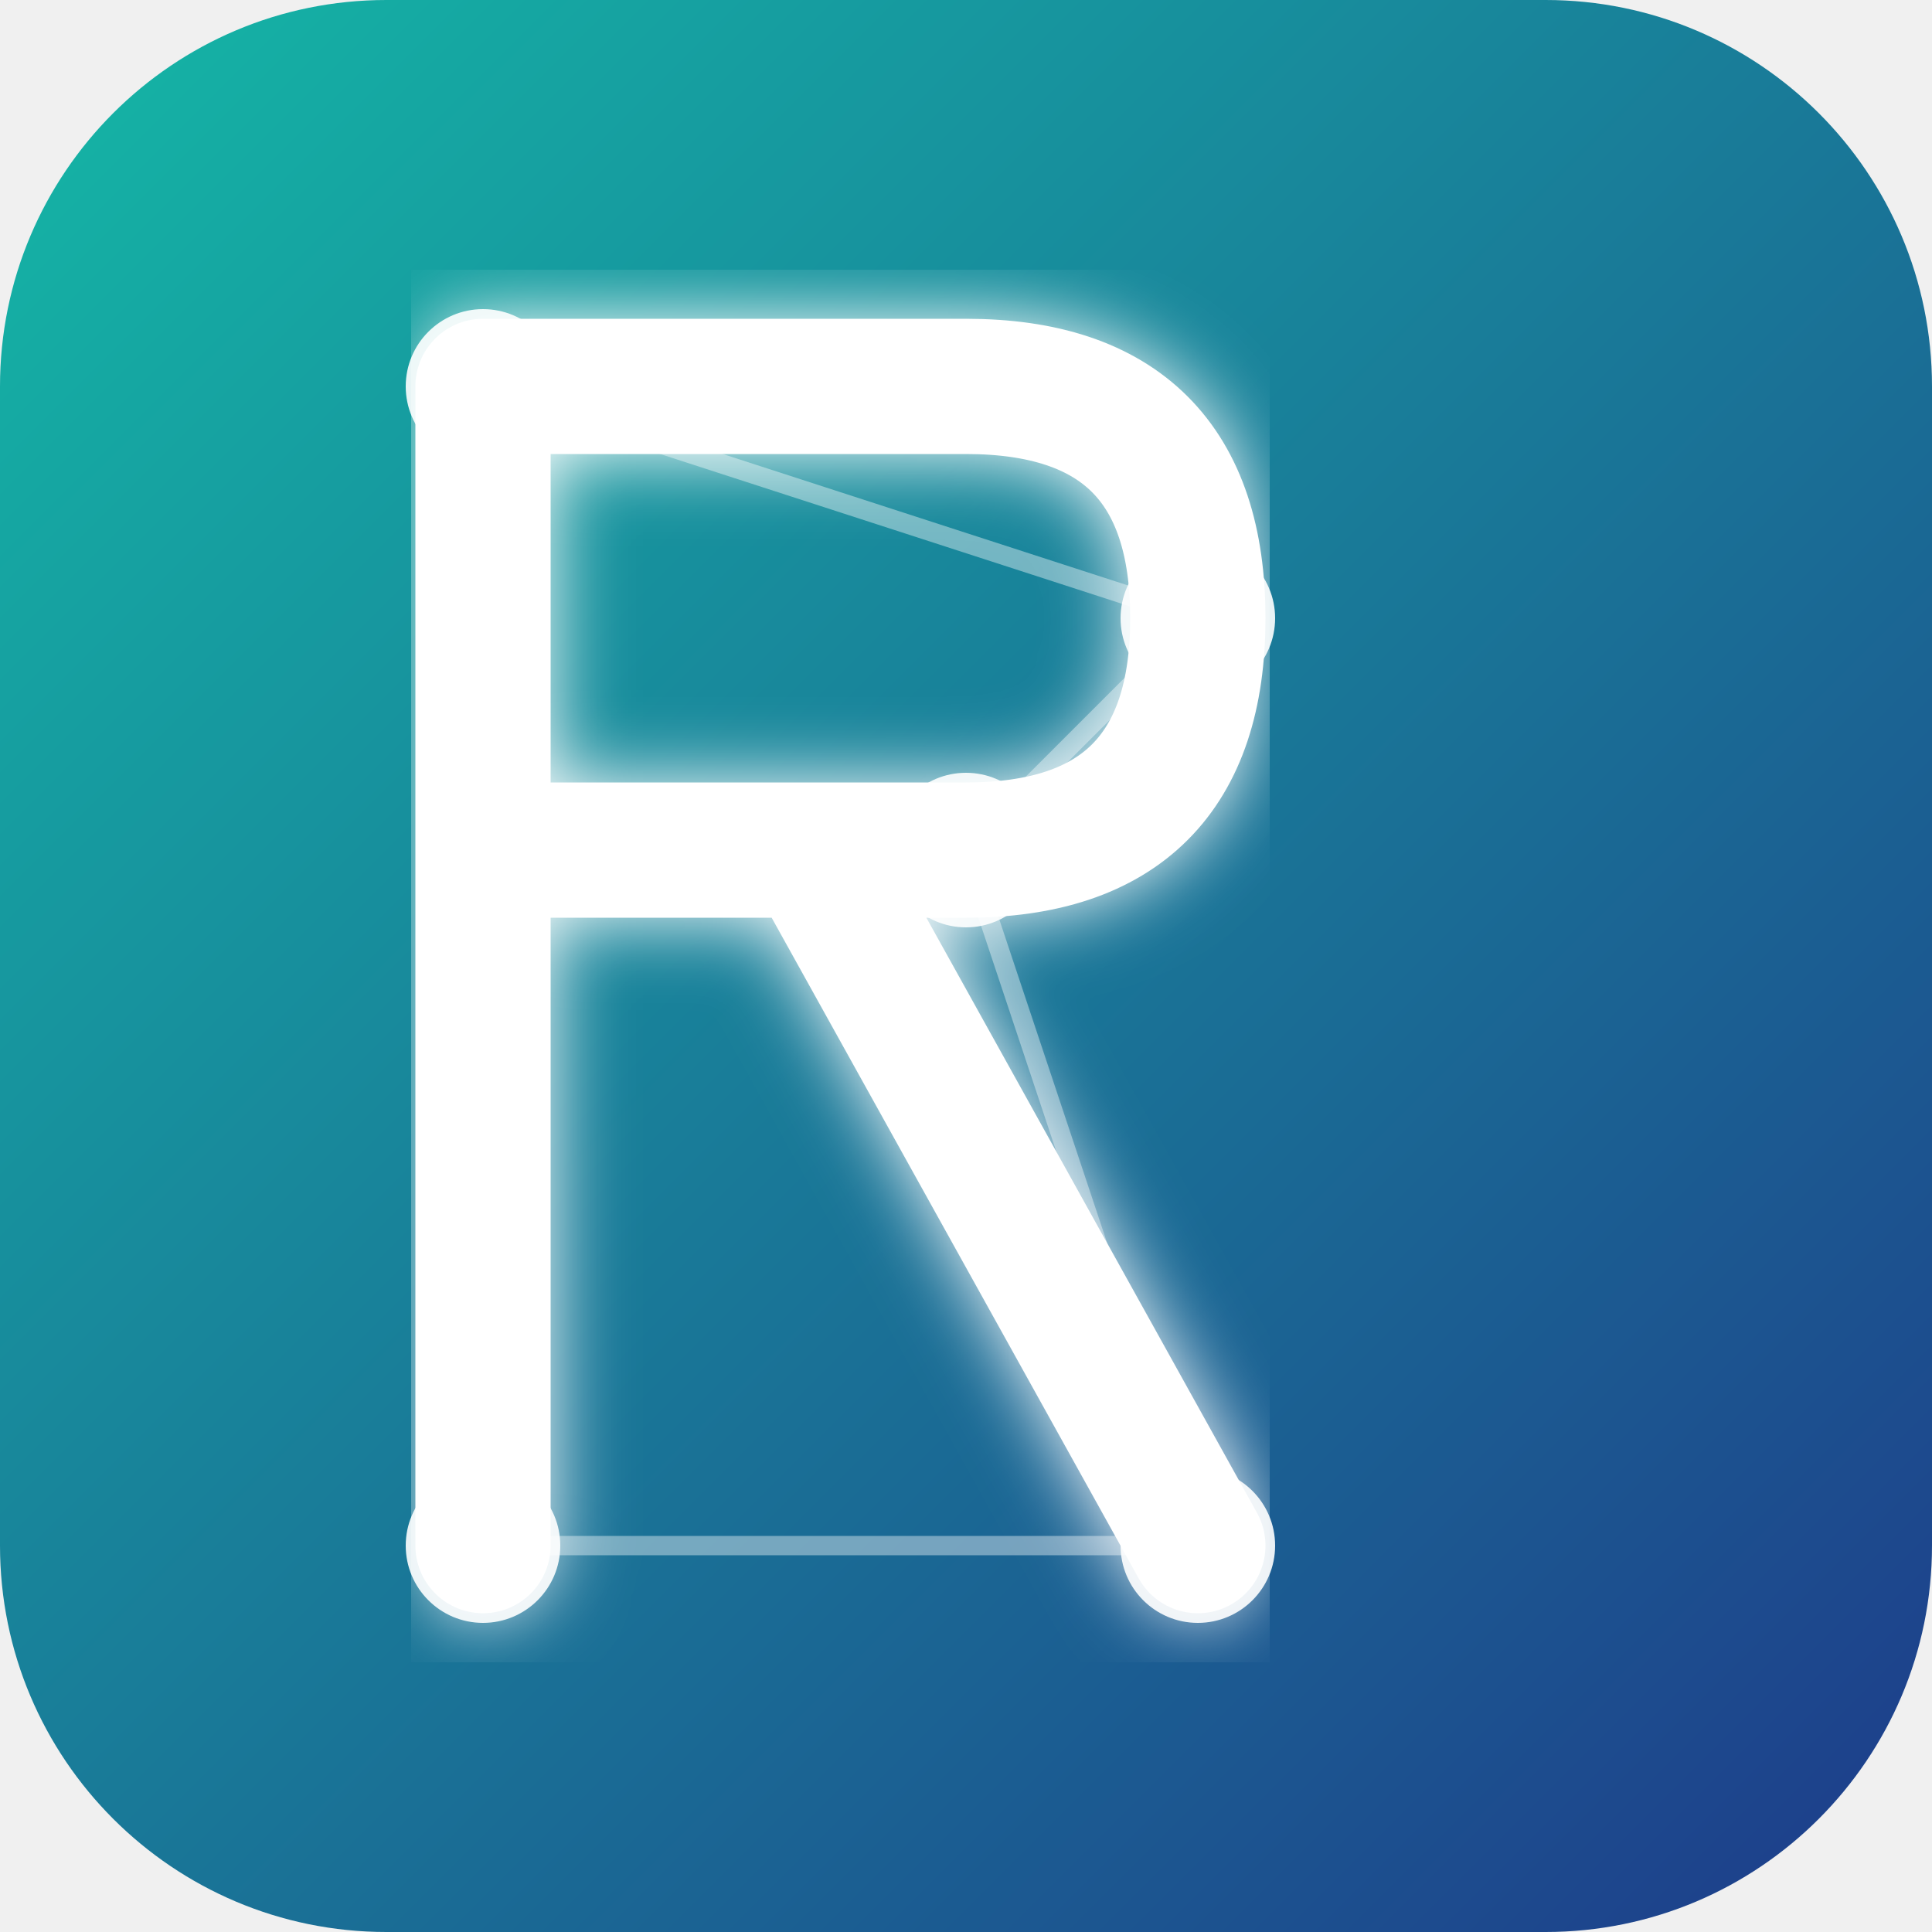
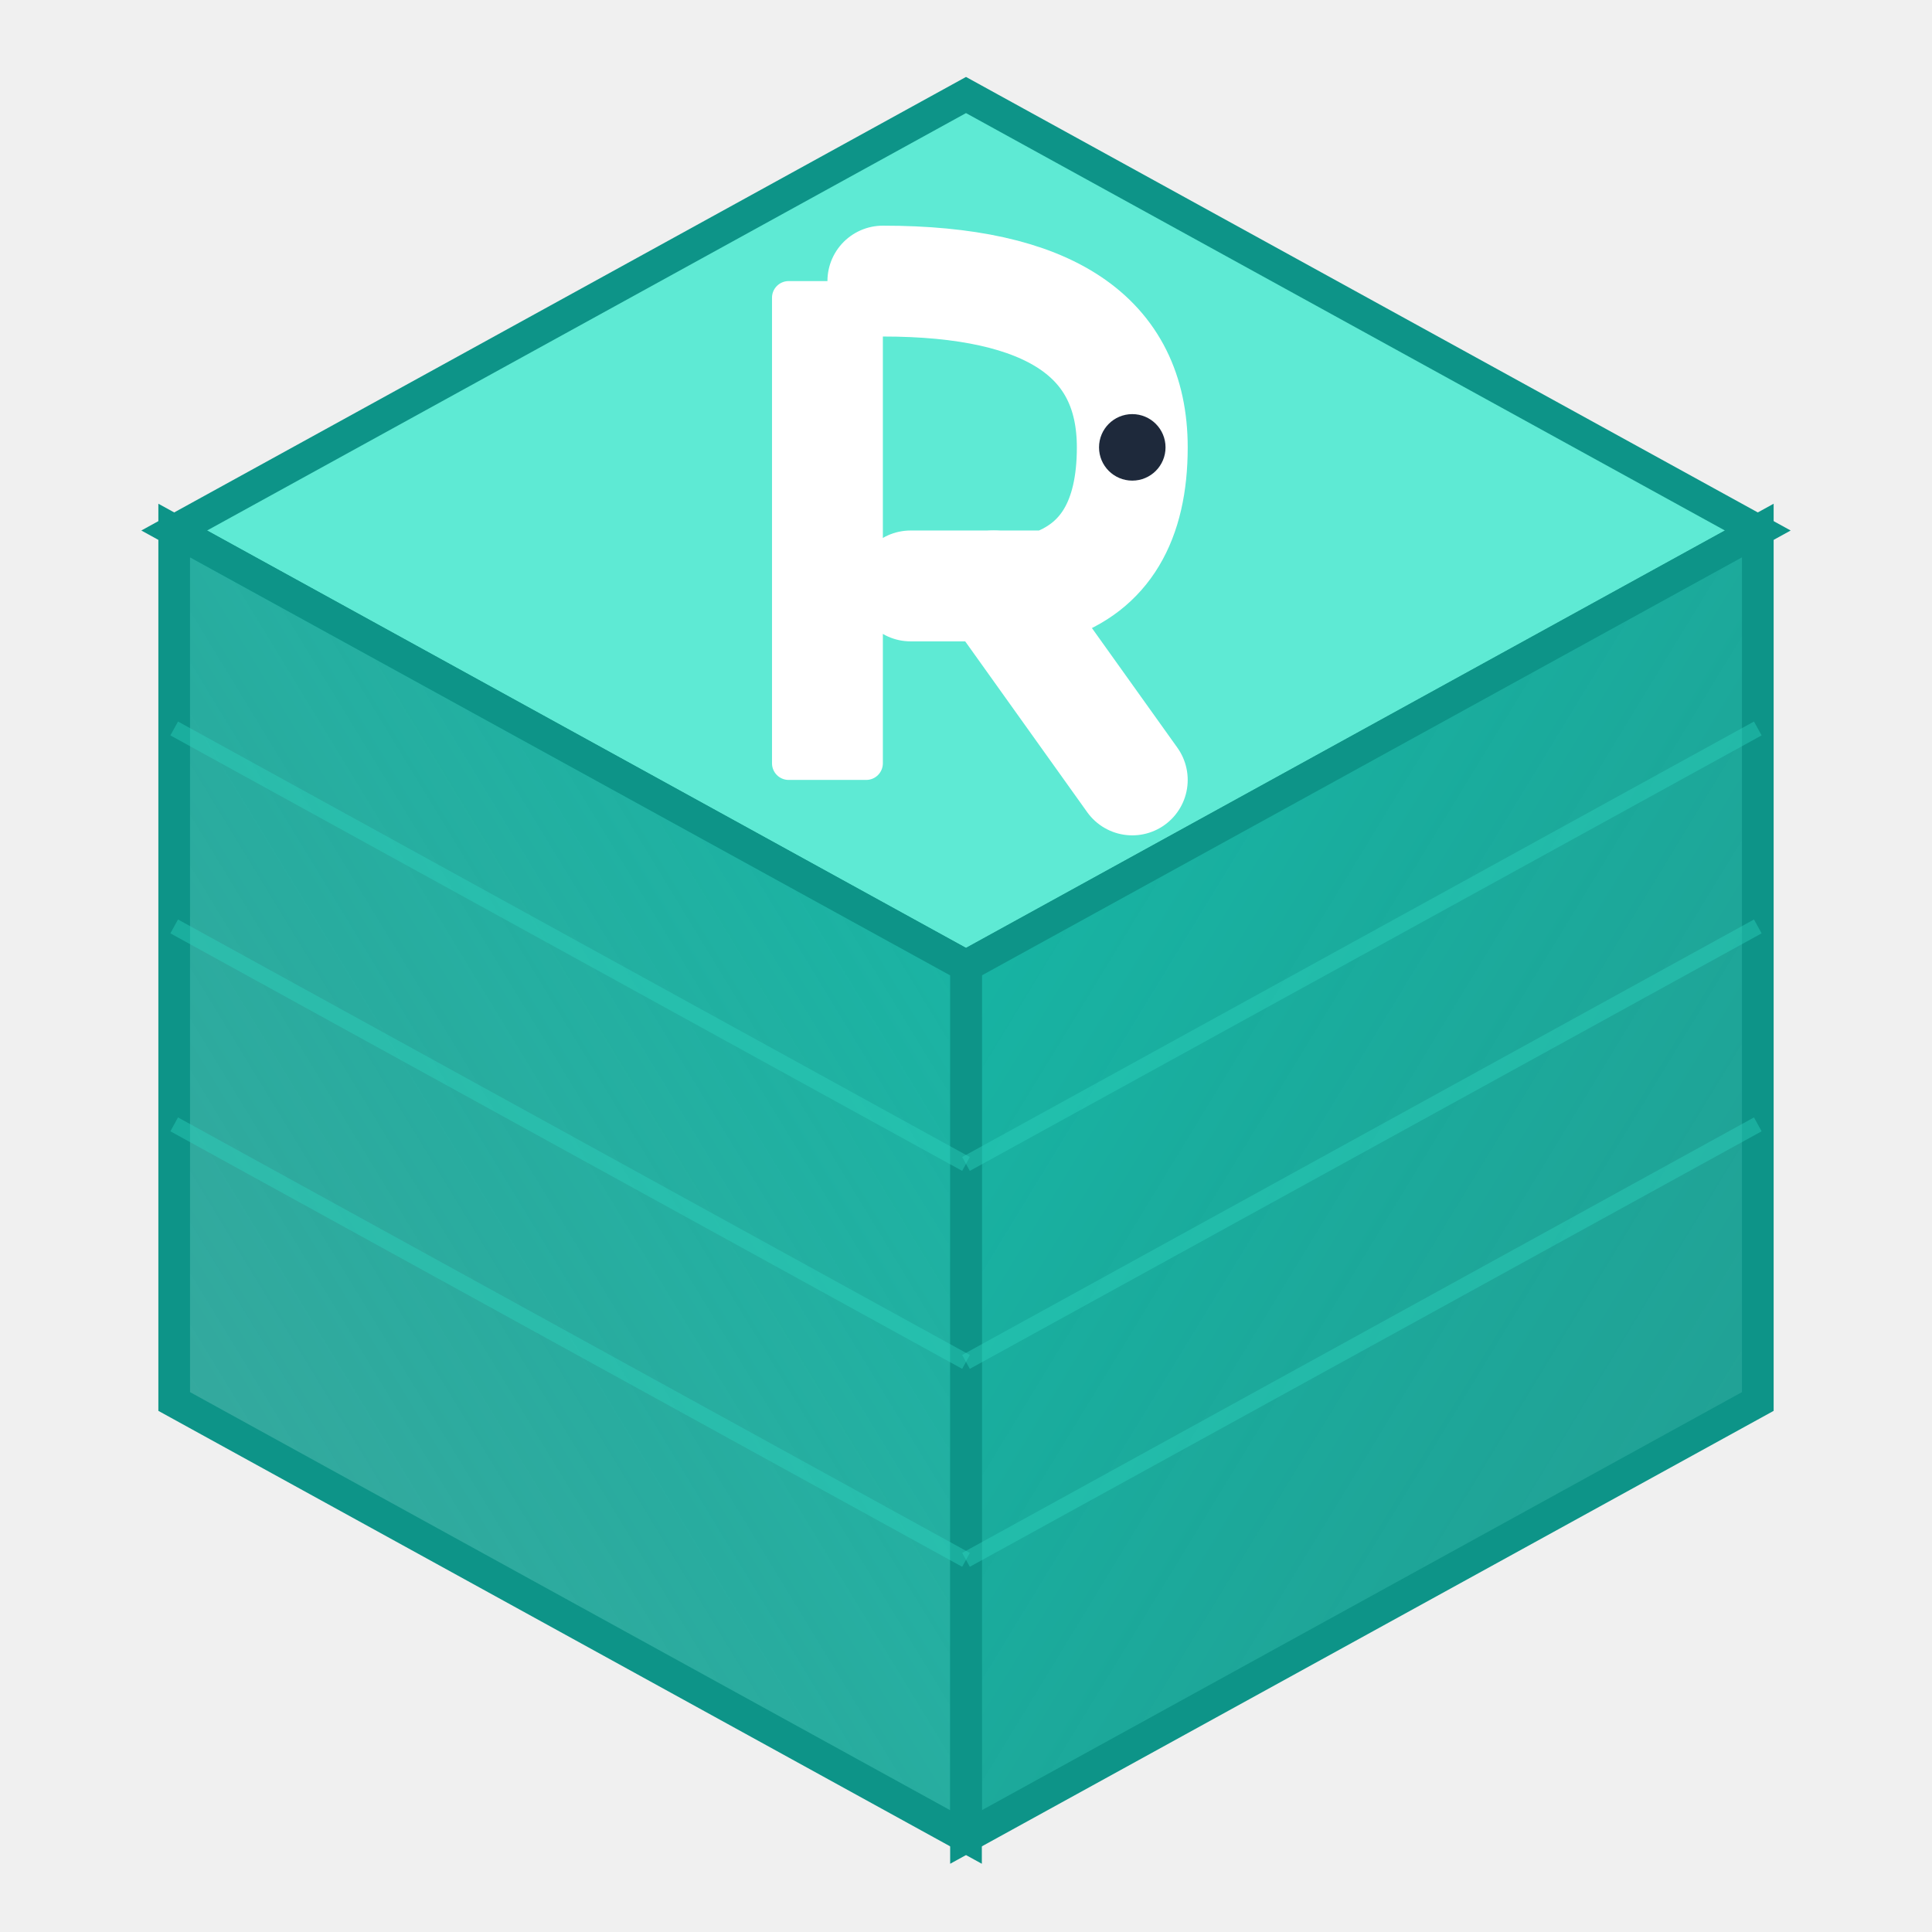
- <svg xmlns="http://www.w3.org/2000/svg" viewBox="0 0 100 100">
+ <svg xmlns="http://www.w3.org/2000/svg" width="400" height="400" viewBox="88 88 224 244">
  <defs>
-     <linearGradient id="favicon-grad" x1="0%" y1="0%" x2="100%" y2="100%">
-       <stop offset="0%" style="stop-color:#14b8a6;stop-opacity:1" />
-       <stop offset="100%" style="stop-color:#1e3a8a;stop-opacity:1" />
+     <linearGradient id="gradRTop1" x1="0%" y1="0%" x2="100%" y2="100%">
+       <stop offset="0%" style="stop-color:#14B8A6;stop-opacity:1" />
+       <stop offset="100%" style="stop-color:#0D9488;stop-opacity:0.9" />
    </linearGradient>
-     <filter id="favicon-glow">
-       <feGaussianBlur stdDeviation="2" result="coloredBlur" />
-       <feMerge>
-         <feMergeNode in="coloredBlur" />
-         <feMergeNode in="SourceGraphic" />
-       </feMerge>
-     </filter>
+     <linearGradient id="gradRTop2" x1="0%" y1="100%" x2="100%" y2="0%">
+       <stop offset="0%" style="stop-color:#0D9488;stop-opacity:0.8" />
+       <stop offset="100%" style="stop-color:#14B8A6;stop-opacity:1" />
+     </linearGradient>
  </defs>
-   <rect width="100" height="100" rx="20" fill="url(#favicon-grad)" />
-   <path d="M 25 20 L 25 80 M 25 20 L 50 20 Q 62 20 62 32 Q 62 44 50 44 L 25 44 M 42 44 L 62 80" stroke="#ffffff" stroke-width="7" fill="none" stroke-linecap="round" stroke-linejoin="round" filter="url(#favicon-glow)" />
-   <circle cx="25" cy="20" r="4" fill="#ffffff" opacity="0.9" />
-   <circle cx="62" cy="32" r="4" fill="#ffffff" opacity="0.9" />
-   <circle cx="50" cy="44" r="4" fill="#ffffff" opacity="0.9" />
-   <circle cx="62" cy="80" r="4" fill="#ffffff" opacity="0.9" />
-   <circle cx="25" cy="80" r="4" fill="#ffffff" opacity="0.9" />
-   <line x1="25" y1="20" x2="62" y2="32" stroke="#ffffff" stroke-width="1" opacity="0.4" />
-   <line x1="62" y1="32" x2="50" y2="44" stroke="#ffffff" stroke-width="1" opacity="0.4" />
-   <line x1="50" y1="44" x2="62" y2="80" stroke="#ffffff" stroke-width="1" opacity="0.4" />
-   <line x1="25" y1="80" x2="62" y2="80" stroke="#ffffff" stroke-width="1" opacity="0.4" />
+   <path d="M 200 100 L 300 155 L 200 210 L 100 155 Z" fill="#5EEAD4" stroke="#0D9488" stroke-width="4" />
+   <path d="M 300 155 L 300 265 L 200 320 L 200 210 Z" fill="url(#gradRTop1)" stroke="#0D9488" stroke-width="4" />
+   <path d="M 100 155 L 100 265 L 200 320 L 200 210 Z" fill="url(#gradRTop2)" stroke="#0D9488" stroke-width="4" />
+   <g transform="translate(200, 155) scale(0.7) translate(-50, -55)">
+     <rect x="15" y="10" width="20" height="90" rx="3" fill="#FFFFFF" />
+     <path d="M 35 10 Q 80 10 80 40 Q 80 60 65 65 L 40 65" fill="none" stroke="#FFFFFF" stroke-width="20" stroke-linecap="round" />
+     <line x1="55" y1="65" x2="80" y2="100" stroke="#FFFFFF" stroke-width="20" stroke-linecap="round" />
+     <circle cx="80" cy="40" r="6" fill="#1E293B" />
+   </g>
+   <line x1="300" y1="180" x2="200" y2="235" stroke="#2DD4BF" stroke-width="2" opacity="0.4" />
+   <line x1="300" y1="205" x2="200" y2="260" stroke="#2DD4BF" stroke-width="2" opacity="0.4" />
+   <line x1="300" y1="230" x2="200" y2="285" stroke="#2DD4BF" stroke-width="2" opacity="0.4" />
+   <line x1="100" y1="180" x2="200" y2="235" stroke="#2DD4BF" stroke-width="2" opacity="0.4" />
+   <line x1="100" y1="205" x2="200" y2="260" stroke="#2DD4BF" stroke-width="2" opacity="0.4" />
+   <line x1="100" y1="230" x2="200" y2="285" stroke="#2DD4BF" stroke-width="2" opacity="0.4" />
</svg>
